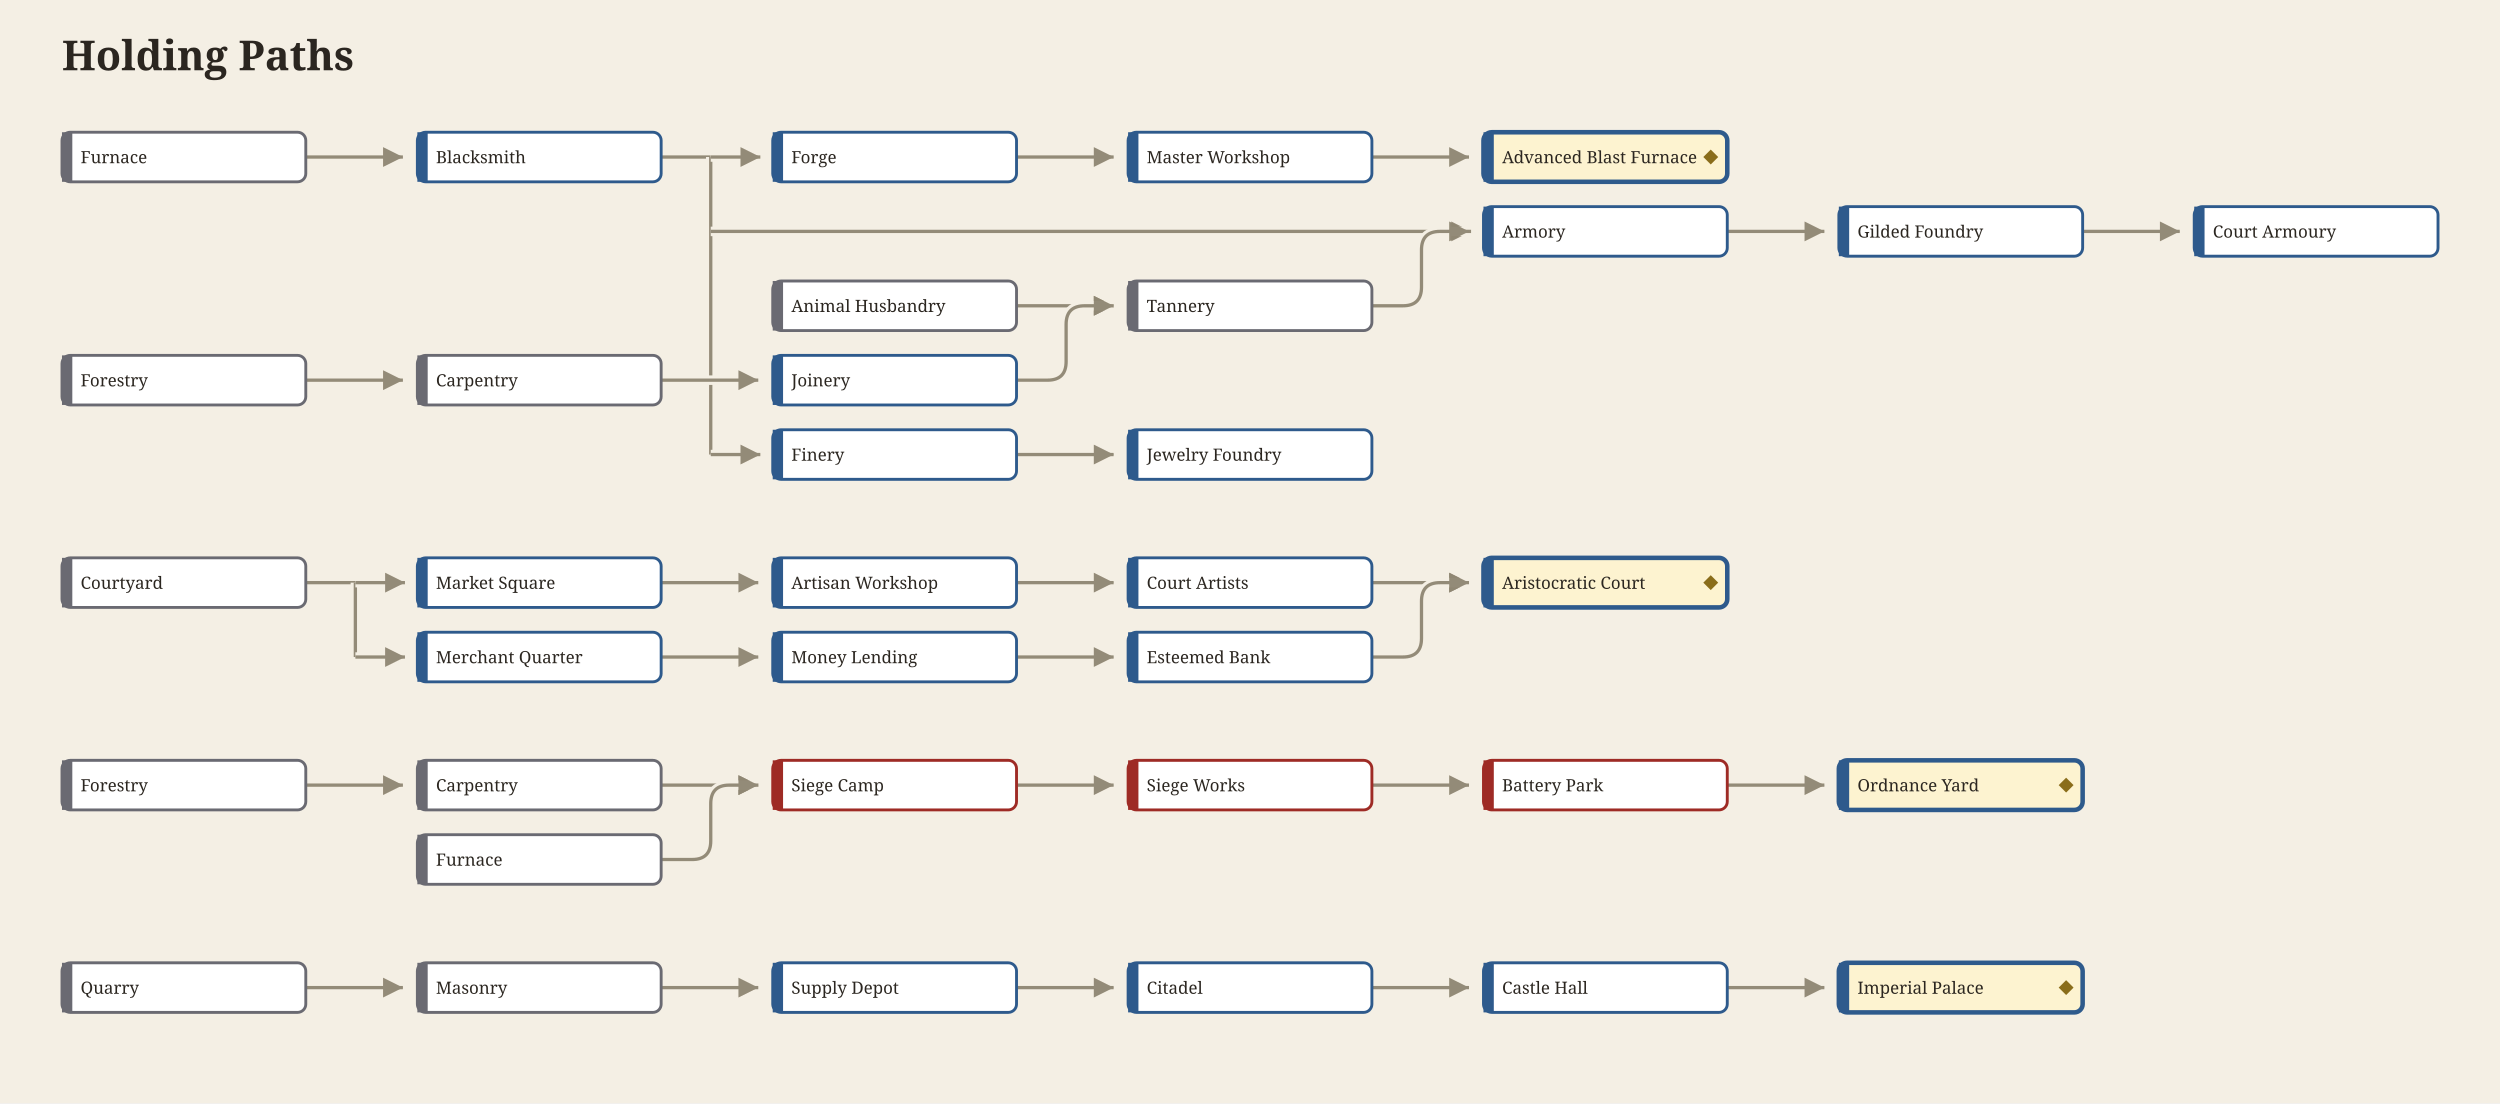
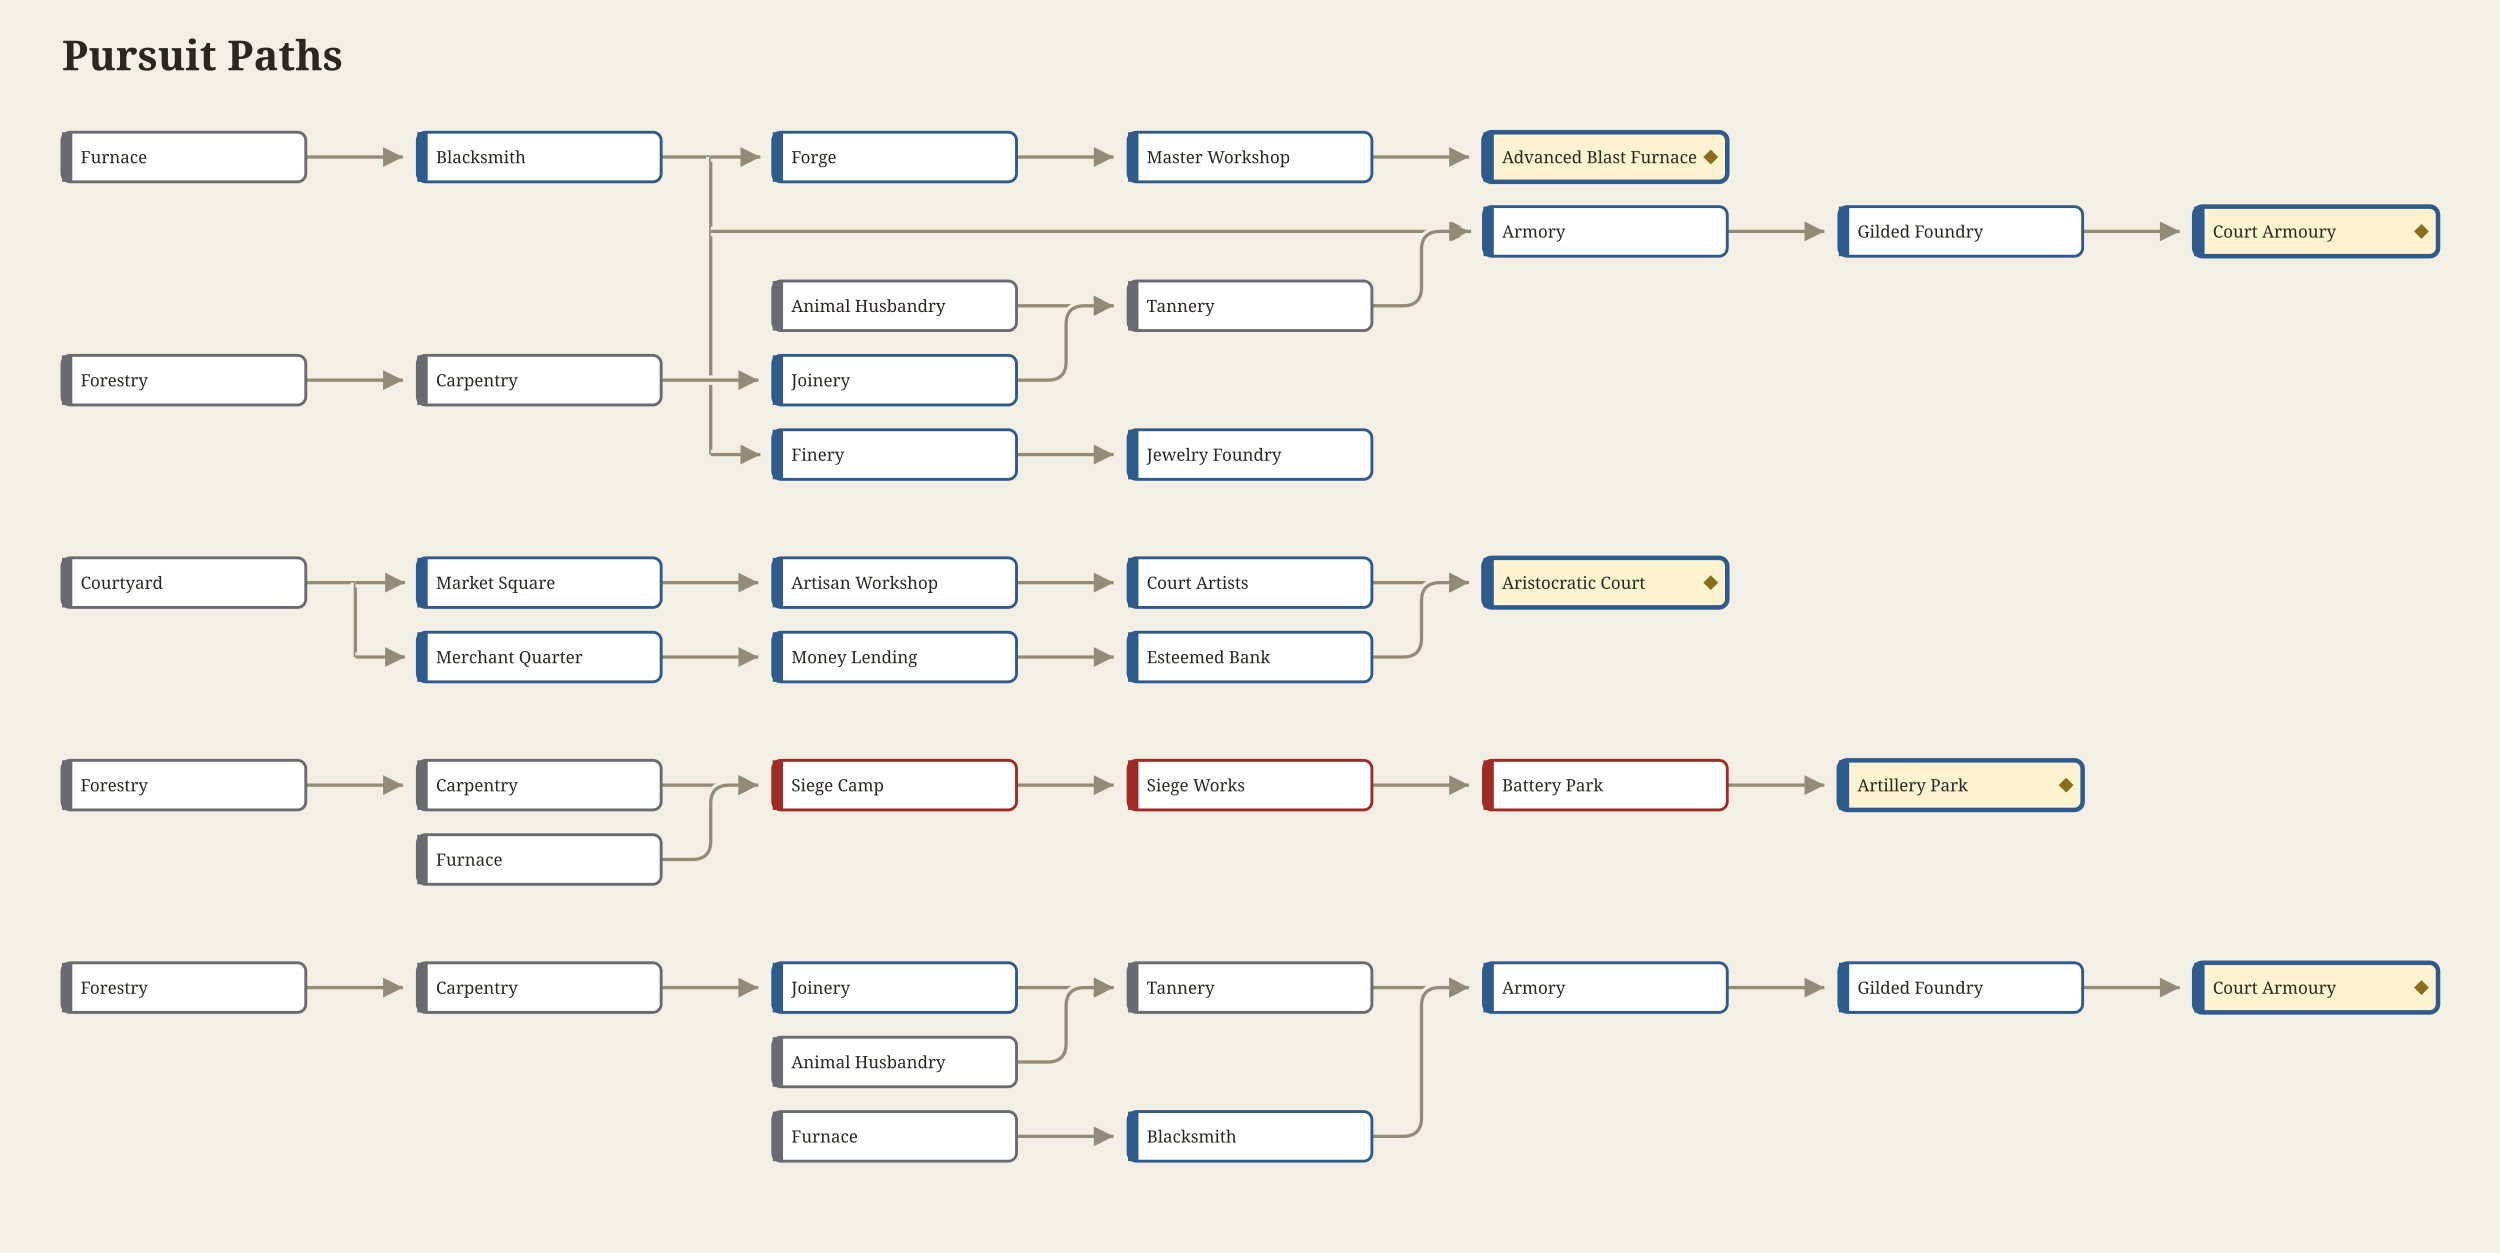
- <svg xmlns="http://www.w3.org/2000/svg" width="1210" height="534" viewBox="0 0 1210 534" font-family="Georgia, serif">
-   <rect width="1210" height="534" fill="#f4efe4" />
+ <svg xmlns="http://www.w3.org/2000/svg" width="1210" height="606" viewBox="0 0 1210 606" font-family="Georgia, serif">
+   <rect width="1210" height="606" fill="#f4efe4" />
  <defs>
    <marker id="arw-2E5A8C" markerWidth="7" markerHeight="7" refX="6" refY="3" orient="auto">
      <path d="M0,0 L6,3 L0,6 Z" fill="#2E5A8C" />
    </marker>
    <marker id="arw-9E2B25" markerWidth="7" markerHeight="7" refX="6" refY="3" orient="auto">
      <path d="M0,0 L6,3 L0,6 Z" fill="#9E2B25" />
    </marker>
    <marker id="arw-1c9c8c" markerWidth="7" markerHeight="7" refX="6" refY="3" orient="auto">
      <path d="M0,0 L6,3 L0,6 Z" fill="#1c9c8c" />
    </marker>
    <marker id="arw-C6A024" markerWidth="7" markerHeight="7" refX="6" refY="3" orient="auto">
      <path d="M0,0 L6,3 L0,6 Z" fill="#C6A024" />
    </marker>
    <marker id="arw-6A3D8F" markerWidth="7" markerHeight="7" refX="6" refY="3" orient="auto">
      <path d="M0,0 L6,3 L0,6 Z" fill="#6A3D8F" />
    </marker>
    <marker id="arw-CC6A1A" markerWidth="7" markerHeight="7" refX="6" refY="3" orient="auto">
      <path d="M0,0 L6,3 L0,6 Z" fill="#CC6A1A" />
    </marker>
    <marker id="arw-3a7d3a" markerWidth="7" markerHeight="7" refX="6" refY="3" orient="auto">
      <path d="M0,0 L6,3 L0,6 Z" fill="#3a7d3a" />
    </marker>
    <marker id="arw-b5347a" markerWidth="7" markerHeight="7" refX="6" refY="3" orient="auto">
      <path d="M0,0 L6,3 L0,6 Z" fill="#b5347a" />
    </marker>
    <marker id="arw-2b6f9e" markerWidth="7" markerHeight="7" refX="6" refY="3" orient="auto">
      <path d="M0,0 L6,3 L0,6 Z" fill="#2b6f9e" />
    </marker>
    <marker id="arw-8a6d1a" markerWidth="7" markerHeight="7" refX="6" refY="3" orient="auto">
      <path d="M0,0 L6,3 L0,6 Z" fill="#8a6d1a" />
    </marker>
    <marker id="arw-5f5647" markerWidth="7" markerHeight="7" refX="6" refY="3" orient="auto">
      <path d="M0,0 L6,3 L0,6 Z" fill="#5f5647" />
    </marker>
    <marker id="arw-7a2ea0" markerWidth="7" markerHeight="7" refX="6" refY="3" orient="auto">
      <path d="M0,0 L6,3 L0,6 Z" fill="#7a2ea0" />
    </marker>
    <marker id="arw-0f8a7e" markerWidth="7" markerHeight="7" refX="6" refY="3" orient="auto">
      <path d="M0,0 L6,3 L0,6 Z" fill="#0f8a7e" />
    </marker>
    <marker id="arw-a83232" markerWidth="7" markerHeight="7" refX="6" refY="3" orient="auto">
      <path d="M0,0 L6,3 L0,6 Z" fill="#a83232" />
    </marker>
    <marker id="arw-8f8672" markerWidth="7" markerHeight="7" refX="6" refY="3" orient="auto">
      <path d="M0,0 L6,3 L0,6 Z" fill="#8f8672" />
    </marker>
  </defs>
-   <text x="30" y="34" font-size="20" font-weight="bold" fill="#2b2620">Holding Paths</text>
+   <text x="30" y="34" font-size="20" font-weight="bold" fill="#2b2620">Pursuit Paths</text>
  <path d="M148,76 L195,76" fill="none" stroke="#f4efe4" stroke-width="4.6" opacity="1" />
  <path d="M148,76 L195,76" fill="none" stroke="#8f8672" stroke-width="1.6" opacity="0.95" marker-end="url(#arw-8f8672)" />
  <path d="M148,184 L195,184" fill="none" stroke="#f4efe4" stroke-width="4.6" opacity="1" />
  <path d="M148,184 L195,184" fill="none" stroke="#8f8672" stroke-width="1.6" opacity="0.95" marker-end="url(#arw-8f8672)" />
  <path d="M320,76 L344,76" fill="none" stroke="#f4efe4" stroke-width="4.6" opacity="1" />
  <path d="M320,76 L344,76" fill="none" stroke="#8f8672" stroke-width="1.6" opacity="0.95" />
  <path d="M344,76 L344,220" fill="none" stroke="#f4efe4" stroke-width="4.6" opacity="1" />
  <path d="M344,76 L344,220" fill="none" stroke="#8f8672" stroke-width="1.6" opacity="0.95" />
  <path d="M344,220 L368,220" fill="none" stroke="#f4efe4" stroke-width="4.6" opacity="1" />
  <path d="M344,220 L368,220" fill="none" stroke="#8f8672" stroke-width="1.6" opacity="0.95" marker-end="url(#arw-8f8672)" />
  <path d="M344,112 L712,112" fill="none" stroke="#f4efe4" stroke-width="4.6" opacity="1" />
  <path d="M344,112 L712,112" fill="none" stroke="#8f8672" stroke-width="1.6" opacity="0.95" marker-end="url(#arw-8f8672)" />
  <path d="M344,76 L368,76" fill="none" stroke="#f4efe4" stroke-width="4.6" opacity="1" />
  <path d="M344,76 L368,76" fill="none" stroke="#8f8672" stroke-width="1.6" opacity="0.95" marker-end="url(#arw-8f8672)" />
  <path d="M320,184 L367,184" fill="none" stroke="#f4efe4" stroke-width="4.6" opacity="1" />
  <path d="M320,184 L367,184" fill="none" stroke="#8f8672" stroke-width="1.6" opacity="0.95" marker-end="url(#arw-8f8672)" />
  <path d="M492,76 L539,76" fill="none" stroke="#f4efe4" stroke-width="4.6" opacity="1" />
  <path d="M492,76 L539,76" fill="none" stroke="#8f8672" stroke-width="1.6" opacity="0.95" marker-end="url(#arw-8f8672)" />
  <path d="M492,148 L539,148" fill="none" stroke="#f4efe4" stroke-width="4.6" opacity="1" />
  <path d="M492,148 L539,148" fill="none" stroke="#8f8672" stroke-width="1.6" opacity="0.95" marker-end="url(#arw-8f8672)" />
  <path d="M492,184 L507,184 Q516,184 516,175 L516,157 Q516,148 525,148 L539,148" fill="none" stroke="#f4efe4" stroke-width="4.6" opacity="1" />
  <path d="M492,184 L507,184 Q516,184 516,175 L516,157 Q516,148 525,148 L539,148" fill="none" stroke="#8f8672" stroke-width="1.6" opacity="0.95" marker-end="url(#arw-8f8672)" />
  <path d="M492,220 L539,220" fill="none" stroke="#f4efe4" stroke-width="4.6" opacity="1" />
  <path d="M492,220 L539,220" fill="none" stroke="#8f8672" stroke-width="1.6" opacity="0.95" marker-end="url(#arw-8f8672)" />
  <path d="M664,76 L711,76" fill="none" stroke="#f4efe4" stroke-width="4.6" opacity="1" />
  <path d="M664,76 L711,76" fill="none" stroke="#8f8672" stroke-width="1.6" opacity="0.95" marker-end="url(#arw-8f8672)" />
  <path d="M664,148 L679,148 Q688,148 688,139 L688,121 Q688,112 697,112 L711,112" fill="none" stroke="#f4efe4" stroke-width="4.6" opacity="1" />
  <path d="M664,148 L679,148 Q688,148 688,139 L688,121 Q688,112 697,112 L711,112" fill="none" stroke="#8f8672" stroke-width="1.6" opacity="0.95" marker-end="url(#arw-8f8672)" />
  <path d="M836,112 L883,112" fill="none" stroke="#f4efe4" stroke-width="4.6" opacity="1" />
  <path d="M836,112 L883,112" fill="none" stroke="#8f8672" stroke-width="1.6" opacity="0.95" marker-end="url(#arw-8f8672)" />
  <path d="M1008,112 L1055,112" fill="none" stroke="#f4efe4" stroke-width="4.6" opacity="1" />
  <path d="M1008,112 L1055,112" fill="none" stroke="#8f8672" stroke-width="1.6" opacity="0.95" marker-end="url(#arw-8f8672)" />
  <rect x="30" y="64" width="118" height="24" rx="4" fill="#ffffff" stroke="#6a6a72" stroke-width="1.4" />
  <rect x="30" y="64" width="5" height="24" fill="#6a6a72" />
  <text x="39" y="79" font-size="8.2" fill="#2b2620">Furnace</text>
  <rect x="30" y="172" width="118" height="24" rx="4" fill="#ffffff" stroke="#6a6a72" stroke-width="1.4" />
  <rect x="30" y="172" width="5" height="24" fill="#6a6a72" />
  <text x="39" y="187" font-size="8.2" fill="#2b2620">Forestry</text>
  <rect x="202" y="64" width="118" height="24" rx="4" fill="#ffffff" stroke="#2E5A8C" stroke-width="1.4" />
  <rect x="202" y="64" width="5" height="24" fill="#2E5A8C" />
  <text x="211" y="79" font-size="8.2" fill="#2b2620">Blacksmith</text>
  <rect x="202" y="172" width="118" height="24" rx="4" fill="#ffffff" stroke="#6a6a72" stroke-width="1.4" />
  <rect x="202" y="172" width="5" height="24" fill="#6a6a72" />
  <text x="211" y="187" font-size="8.2" fill="#2b2620">Carpentry</text>
  <rect x="374" y="64" width="118" height="24" rx="4" fill="#ffffff" stroke="#2E5A8C" stroke-width="1.4" />
  <rect x="374" y="64" width="5" height="24" fill="#2E5A8C" />
  <text x="383" y="79" font-size="8.2" fill="#2b2620">Forge</text>
  <rect x="374" y="136" width="118" height="24" rx="4" fill="#ffffff" stroke="#6a6a72" stroke-width="1.4" />
  <rect x="374" y="136" width="5" height="24" fill="#6a6a72" />
  <text x="383" y="151" font-size="8.2" fill="#2b2620">Animal Husbandry</text>
  <rect x="374" y="172" width="118" height="24" rx="4" fill="#ffffff" stroke="#2E5A8C" stroke-width="1.4" />
  <rect x="374" y="172" width="5" height="24" fill="#2E5A8C" />
  <text x="383" y="187" font-size="8.2" fill="#2b2620">Joinery</text>
  <rect x="374" y="208" width="118" height="24" rx="4" fill="#ffffff" stroke="#2E5A8C" stroke-width="1.4" />
  <rect x="374" y="208" width="5" height="24" fill="#2E5A8C" />
  <text x="383" y="223" font-size="8.2" fill="#2b2620">Finery</text>
  <rect x="546" y="64" width="118" height="24" rx="4" fill="#ffffff" stroke="#2E5A8C" stroke-width="1.4" />
  <rect x="546" y="64" width="5" height="24" fill="#2E5A8C" />
  <text x="555" y="79" font-size="8.2" fill="#2b2620">Master Workshop</text>
  <rect x="546" y="136" width="118" height="24" rx="4" fill="#ffffff" stroke="#6a6a72" stroke-width="1.4" />
  <rect x="546" y="136" width="5" height="24" fill="#6a6a72" />
  <text x="555" y="151" font-size="8.2" fill="#2b2620">Tannery</text>
  <rect x="546" y="208" width="118" height="24" rx="4" fill="#ffffff" stroke="#2E5A8C" stroke-width="1.4" />
  <rect x="546" y="208" width="5" height="24" fill="#2E5A8C" />
  <text x="555" y="223" font-size="8.2" fill="#2b2620">Jewelry Foundry</text>
  <rect x="718" y="64" width="118" height="24" rx="4" fill="#fdf3d0" stroke="#2E5A8C" stroke-width="2.2" />
  <rect x="718" y="64" width="5" height="24" fill="#2E5A8C" />
  <text x="727" y="79" font-size="8.2" fill="#2b2620">Advanced Blast Furnace</text>
  <polygon points="828.0,72.4 831.6,76.0 828.0,79.6 824.4,76.0" fill="#8a6d1a" />
  <rect x="718" y="100" width="118" height="24" rx="4" fill="#ffffff" stroke="#2E5A8C" stroke-width="1.4" />
  <rect x="718" y="100" width="5" height="24" fill="#2E5A8C" />
  <text x="727" y="115" font-size="8.2" fill="#2b2620">Armory</text>
  <rect x="890" y="100" width="118" height="24" rx="4" fill="#ffffff" stroke="#2E5A8C" stroke-width="1.4" />
  <rect x="890" y="100" width="5" height="24" fill="#2E5A8C" />
  <text x="899" y="115" font-size="8.2" fill="#2b2620">Gilded Foundry</text>
-   <rect x="1062" y="100" width="118" height="24" rx="4" fill="#ffffff" stroke="#2E5A8C" stroke-width="1.4" />
+   <rect x="1062" y="100" width="118" height="24" rx="4" fill="#fdf3d0" stroke="#2E5A8C" stroke-width="2.2" />
  <rect x="1062" y="100" width="5" height="24" fill="#2E5A8C" />
  <text x="1071" y="115" font-size="8.2" fill="#2b2620">Court Armoury</text>
+   <polygon points="1172.0,108.4 1175.6,112.0 1172.0,115.6 1168.4,112.0" fill="#8a6d1a" />
  <path d="M148,282 L172,282" fill="none" stroke="#f4efe4" stroke-width="4.6" opacity="1" />
  <path d="M148,282 L172,282" fill="none" stroke="#8f8672" stroke-width="1.6" opacity="0.95" />
  <path d="M172,282 L172,318" fill="none" stroke="#f4efe4" stroke-width="4.6" opacity="1" />
  <path d="M172,282 L172,318" fill="none" stroke="#8f8672" stroke-width="1.6" opacity="0.95" />
  <path d="M172,282 L196,282" fill="none" stroke="#f4efe4" stroke-width="4.6" opacity="1" />
  <path d="M172,282 L196,282" fill="none" stroke="#8f8672" stroke-width="1.6" opacity="0.95" marker-end="url(#arw-8f8672)" />
  <path d="M172,318 L196,318" fill="none" stroke="#f4efe4" stroke-width="4.6" opacity="1" />
  <path d="M172,318 L196,318" fill="none" stroke="#8f8672" stroke-width="1.6" opacity="0.95" marker-end="url(#arw-8f8672)" />
  <path d="M320,282 L367,282" fill="none" stroke="#f4efe4" stroke-width="4.6" opacity="1" />
  <path d="M320,282 L367,282" fill="none" stroke="#8f8672" stroke-width="1.6" opacity="0.95" marker-end="url(#arw-8f8672)" />
  <path d="M320,318 L367,318" fill="none" stroke="#f4efe4" stroke-width="4.6" opacity="1" />
  <path d="M320,318 L367,318" fill="none" stroke="#8f8672" stroke-width="1.6" opacity="0.95" marker-end="url(#arw-8f8672)" />
  <path d="M492,282 L539,282" fill="none" stroke="#f4efe4" stroke-width="4.6" opacity="1" />
  <path d="M492,282 L539,282" fill="none" stroke="#8f8672" stroke-width="1.6" opacity="0.95" marker-end="url(#arw-8f8672)" />
  <path d="M492,318 L539,318" fill="none" stroke="#f4efe4" stroke-width="4.6" opacity="1" />
  <path d="M492,318 L539,318" fill="none" stroke="#8f8672" stroke-width="1.6" opacity="0.95" marker-end="url(#arw-8f8672)" />
  <path d="M664,282 L711,282" fill="none" stroke="#f4efe4" stroke-width="4.6" opacity="1" />
  <path d="M664,282 L711,282" fill="none" stroke="#8f8672" stroke-width="1.6" opacity="0.95" marker-end="url(#arw-8f8672)" />
  <path d="M664,318 L679,318 Q688,318 688,309 L688,291 Q688,282 697,282 L711,282" fill="none" stroke="#f4efe4" stroke-width="4.6" opacity="1" />
  <path d="M664,318 L679,318 Q688,318 688,309 L688,291 Q688,282 697,282 L711,282" fill="none" stroke="#8f8672" stroke-width="1.6" opacity="0.95" marker-end="url(#arw-8f8672)" />
  <rect x="30" y="270" width="118" height="24" rx="4" fill="#ffffff" stroke="#6a6a72" stroke-width="1.4" />
  <rect x="30" y="270" width="5" height="24" fill="#6a6a72" />
  <text x="39" y="285" font-size="8.2" fill="#2b2620">Courtyard</text>
  <rect x="202" y="270" width="118" height="24" rx="4" fill="#ffffff" stroke="#2E5A8C" stroke-width="1.4" />
  <rect x="202" y="270" width="5" height="24" fill="#2E5A8C" />
  <text x="211" y="285" font-size="8.2" fill="#2b2620">Market Square</text>
  <rect x="202" y="306" width="118" height="24" rx="4" fill="#ffffff" stroke="#2E5A8C" stroke-width="1.4" />
  <rect x="202" y="306" width="5" height="24" fill="#2E5A8C" />
  <text x="211" y="321" font-size="8.2" fill="#2b2620">Merchant Quarter</text>
  <rect x="374" y="270" width="118" height="24" rx="4" fill="#ffffff" stroke="#2E5A8C" stroke-width="1.4" />
  <rect x="374" y="270" width="5" height="24" fill="#2E5A8C" />
  <text x="383" y="285" font-size="8.2" fill="#2b2620">Artisan Workshop</text>
  <rect x="374" y="306" width="118" height="24" rx="4" fill="#ffffff" stroke="#2E5A8C" stroke-width="1.4" />
  <rect x="374" y="306" width="5" height="24" fill="#2E5A8C" />
  <text x="383" y="321" font-size="8.2" fill="#2b2620">Money Lending</text>
  <rect x="546" y="270" width="118" height="24" rx="4" fill="#ffffff" stroke="#2E5A8C" stroke-width="1.4" />
  <rect x="546" y="270" width="5" height="24" fill="#2E5A8C" />
  <text x="555" y="285" font-size="8.2" fill="#2b2620">Court Artists</text>
  <rect x="546" y="306" width="118" height="24" rx="4" fill="#ffffff" stroke="#2E5A8C" stroke-width="1.4" />
  <rect x="546" y="306" width="5" height="24" fill="#2E5A8C" />
  <text x="555" y="321" font-size="8.2" fill="#2b2620">Esteemed Bank</text>
  <rect x="718" y="270" width="118" height="24" rx="4" fill="#fdf3d0" stroke="#2E5A8C" stroke-width="2.2" />
  <rect x="718" y="270" width="5" height="24" fill="#2E5A8C" />
  <text x="727" y="285" font-size="8.2" fill="#2b2620">Aristocratic Court</text>
  <polygon points="828.0,278.4 831.6,282.0 828.0,285.6 824.4,282.0" fill="#8a6d1a" />
  <path d="M148,380 L195,380" fill="none" stroke="#f4efe4" stroke-width="4.6" opacity="1" />
  <path d="M148,380 L195,380" fill="none" stroke="#8f8672" stroke-width="1.6" opacity="0.95" marker-end="url(#arw-8f8672)" />
  <path d="M320,380 L367,380" fill="none" stroke="#f4efe4" stroke-width="4.6" opacity="1" />
  <path d="M320,380 L367,380" fill="none" stroke="#8f8672" stroke-width="1.6" opacity="0.95" marker-end="url(#arw-8f8672)" />
  <path d="M320,416 L335,416 Q344,416 344,407 L344,389 Q344,380 353,380 L367,380" fill="none" stroke="#f4efe4" stroke-width="4.6" opacity="1" />
  <path d="M320,416 L335,416 Q344,416 344,407 L344,389 Q344,380 353,380 L367,380" fill="none" stroke="#8f8672" stroke-width="1.6" opacity="0.95" marker-end="url(#arw-8f8672)" />
  <path d="M492,380 L539,380" fill="none" stroke="#f4efe4" stroke-width="4.6" opacity="1" />
  <path d="M492,380 L539,380" fill="none" stroke="#8f8672" stroke-width="1.6" opacity="0.95" marker-end="url(#arw-8f8672)" />
  <path d="M664,380 L711,380" fill="none" stroke="#f4efe4" stroke-width="4.6" opacity="1" />
  <path d="M664,380 L711,380" fill="none" stroke="#8f8672" stroke-width="1.6" opacity="0.95" marker-end="url(#arw-8f8672)" />
  <path d="M836,380 L883,380" fill="none" stroke="#f4efe4" stroke-width="4.6" opacity="1" />
  <path d="M836,380 L883,380" fill="none" stroke="#8f8672" stroke-width="1.6" opacity="0.95" marker-end="url(#arw-8f8672)" />
  <rect x="30" y="368" width="118" height="24" rx="4" fill="#ffffff" stroke="#6a6a72" stroke-width="1.4" />
  <rect x="30" y="368" width="5" height="24" fill="#6a6a72" />
  <text x="39" y="383" font-size="8.2" fill="#2b2620">Forestry</text>
  <rect x="202" y="368" width="118" height="24" rx="4" fill="#ffffff" stroke="#6a6a72" stroke-width="1.4" />
  <rect x="202" y="368" width="5" height="24" fill="#6a6a72" />
  <text x="211" y="383" font-size="8.2" fill="#2b2620">Carpentry</text>
  <rect x="202" y="404" width="118" height="24" rx="4" fill="#ffffff" stroke="#6a6a72" stroke-width="1.4" />
  <rect x="202" y="404" width="5" height="24" fill="#6a6a72" />
  <text x="211" y="419" font-size="8.2" fill="#2b2620">Furnace</text>
  <rect x="374" y="368" width="118" height="24" rx="4" fill="#ffffff" stroke="#9E2B25" stroke-width="1.4" />
  <rect x="374" y="368" width="5" height="24" fill="#9E2B25" />
  <text x="383" y="383" font-size="8.2" fill="#2b2620">Siege Camp</text>
  <rect x="546" y="368" width="118" height="24" rx="4" fill="#ffffff" stroke="#9E2B25" stroke-width="1.4" />
  <rect x="546" y="368" width="5" height="24" fill="#9E2B25" />
  <text x="555" y="383" font-size="8.2" fill="#2b2620">Siege Works</text>
  <rect x="718" y="368" width="118" height="24" rx="4" fill="#ffffff" stroke="#9E2B25" stroke-width="1.4" />
  <rect x="718" y="368" width="5" height="24" fill="#9E2B25" />
  <text x="727" y="383" font-size="8.2" fill="#2b2620">Battery Park</text>
  <rect x="890" y="368" width="118" height="24" rx="4" fill="#fdf3d0" stroke="#2E5A8C" stroke-width="2.2" />
  <rect x="890" y="368" width="5" height="24" fill="#2E5A8C" />
-   <text x="899" y="383" font-size="8.2" fill="#2b2620">Ordnance Yard</text>
+   <text x="899" y="383" font-size="8.2" fill="#2b2620">Artillery Park</text>
  <polygon points="1000.0,376.4 1003.6,380.0 1000.0,383.6 996.4,380.0" fill="#8a6d1a" />
  <path d="M148,478 L195,478" fill="none" stroke="#f4efe4" stroke-width="4.6" opacity="1" />
  <path d="M148,478 L195,478" fill="none" stroke="#8f8672" stroke-width="1.6" opacity="0.95" marker-end="url(#arw-8f8672)" />
  <path d="M320,478 L367,478" fill="none" stroke="#f4efe4" stroke-width="4.6" opacity="1" />
  <path d="M320,478 L367,478" fill="none" stroke="#8f8672" stroke-width="1.6" opacity="0.95" marker-end="url(#arw-8f8672)" />
  <path d="M492,478 L539,478" fill="none" stroke="#f4efe4" stroke-width="4.6" opacity="1" />
  <path d="M492,478 L539,478" fill="none" stroke="#8f8672" stroke-width="1.6" opacity="0.95" marker-end="url(#arw-8f8672)" />
+   <path d="M492,514 L507,514 Q516,514 516,505 L516,487 Q516,478 525,478 L539,478" fill="none" stroke="#f4efe4" stroke-width="4.6" opacity="1" />
+   <path d="M492,514 L507,514 Q516,514 516,505 L516,487 Q516,478 525,478 L539,478" fill="none" stroke="#8f8672" stroke-width="1.6" opacity="0.95" marker-end="url(#arw-8f8672)" />
+   <path d="M492,550 L539,550" fill="none" stroke="#f4efe4" stroke-width="4.6" opacity="1" />
+   <path d="M492,550 L539,550" fill="none" stroke="#8f8672" stroke-width="1.6" opacity="0.95" marker-end="url(#arw-8f8672)" />
  <path d="M664,478 L711,478" fill="none" stroke="#f4efe4" stroke-width="4.6" opacity="1" />
  <path d="M664,478 L711,478" fill="none" stroke="#8f8672" stroke-width="1.6" opacity="0.95" marker-end="url(#arw-8f8672)" />
+   <path d="M664,550 L679,550 Q688,550 688,541 L688,487 Q688,478 697,478 L711,478" fill="none" stroke="#f4efe4" stroke-width="4.6" opacity="1" />
+   <path d="M664,550 L679,550 Q688,550 688,541 L688,487 Q688,478 697,478 L711,478" fill="none" stroke="#8f8672" stroke-width="1.6" opacity="0.95" marker-end="url(#arw-8f8672)" />
  <path d="M836,478 L883,478" fill="none" stroke="#f4efe4" stroke-width="4.6" opacity="1" />
  <path d="M836,478 L883,478" fill="none" stroke="#8f8672" stroke-width="1.6" opacity="0.95" marker-end="url(#arw-8f8672)" />
+   <path d="M1008,478 L1055,478" fill="none" stroke="#f4efe4" stroke-width="4.6" opacity="1" />
+   <path d="M1008,478 L1055,478" fill="none" stroke="#8f8672" stroke-width="1.6" opacity="0.95" marker-end="url(#arw-8f8672)" />
  <rect x="30" y="466" width="118" height="24" rx="4" fill="#ffffff" stroke="#6a6a72" stroke-width="1.4" />
  <rect x="30" y="466" width="5" height="24" fill="#6a6a72" />
-   <text x="39" y="481" font-size="8.2" fill="#2b2620">Quarry</text>
+   <text x="39" y="481" font-size="8.2" fill="#2b2620">Forestry</text>
  <rect x="202" y="466" width="118" height="24" rx="4" fill="#ffffff" stroke="#6a6a72" stroke-width="1.4" />
  <rect x="202" y="466" width="5" height="24" fill="#6a6a72" />
-   <text x="211" y="481" font-size="8.2" fill="#2b2620">Masonry</text>
+   <text x="211" y="481" font-size="8.2" fill="#2b2620">Carpentry</text>
  <rect x="374" y="466" width="118" height="24" rx="4" fill="#ffffff" stroke="#2E5A8C" stroke-width="1.4" />
  <rect x="374" y="466" width="5" height="24" fill="#2E5A8C" />
-   <text x="383" y="481" font-size="8.2" fill="#2b2620">Supply Depot</text>
-   <rect x="546" y="466" width="118" height="24" rx="4" fill="#ffffff" stroke="#2E5A8C" stroke-width="1.4" />
-   <rect x="546" y="466" width="5" height="24" fill="#2E5A8C" />
-   <text x="555" y="481" font-size="8.2" fill="#2b2620">Citadel</text>
+   <text x="383" y="481" font-size="8.2" fill="#2b2620">Joinery</text>
+   <rect x="374" y="502" width="118" height="24" rx="4" fill="#ffffff" stroke="#6a6a72" stroke-width="1.4" />
+   <rect x="374" y="502" width="5" height="24" fill="#6a6a72" />
+   <text x="383" y="517" font-size="8.2" fill="#2b2620">Animal Husbandry</text>
+   <rect x="374" y="538" width="118" height="24" rx="4" fill="#ffffff" stroke="#6a6a72" stroke-width="1.4" />
+   <rect x="374" y="538" width="5" height="24" fill="#6a6a72" />
+   <text x="383" y="553" font-size="8.2" fill="#2b2620">Furnace</text>
+   <rect x="546" y="466" width="118" height="24" rx="4" fill="#ffffff" stroke="#6a6a72" stroke-width="1.4" />
+   <rect x="546" y="466" width="5" height="24" fill="#6a6a72" />
+   <text x="555" y="481" font-size="8.2" fill="#2b2620">Tannery</text>
+   <rect x="546" y="538" width="118" height="24" rx="4" fill="#ffffff" stroke="#2E5A8C" stroke-width="1.4" />
+   <rect x="546" y="538" width="5" height="24" fill="#2E5A8C" />
+   <text x="555" y="553" font-size="8.2" fill="#2b2620">Blacksmith</text>
  <rect x="718" y="466" width="118" height="24" rx="4" fill="#ffffff" stroke="#2E5A8C" stroke-width="1.4" />
  <rect x="718" y="466" width="5" height="24" fill="#2E5A8C" />
-   <text x="727" y="481" font-size="8.2" fill="#2b2620">Castle Hall</text>
-   <rect x="890" y="466" width="118" height="24" rx="4" fill="#fdf3d0" stroke="#2E5A8C" stroke-width="2.2" />
+   <text x="727" y="481" font-size="8.2" fill="#2b2620">Armory</text>
+   <rect x="890" y="466" width="118" height="24" rx="4" fill="#ffffff" stroke="#2E5A8C" stroke-width="1.4" />
  <rect x="890" y="466" width="5" height="24" fill="#2E5A8C" />
-   <text x="899" y="481" font-size="8.2" fill="#2b2620">Imperial Palace</text>
-   <polygon points="1000.0,474.4 1003.6,478.0 1000.0,481.6 996.4,478.0" fill="#8a6d1a" />
+   <text x="899" y="481" font-size="8.2" fill="#2b2620">Gilded Foundry</text>
+   <rect x="1062" y="466" width="118" height="24" rx="4" fill="#fdf3d0" stroke="#2E5A8C" stroke-width="2.2" />
+   <rect x="1062" y="466" width="5" height="24" fill="#2E5A8C" />
+   <text x="1071" y="481" font-size="8.2" fill="#2b2620">Court Armoury</text>
+   <polygon points="1172.0,474.4 1175.6,478.0 1172.0,481.6 1168.4,478.0" fill="#8a6d1a" />
</svg>
